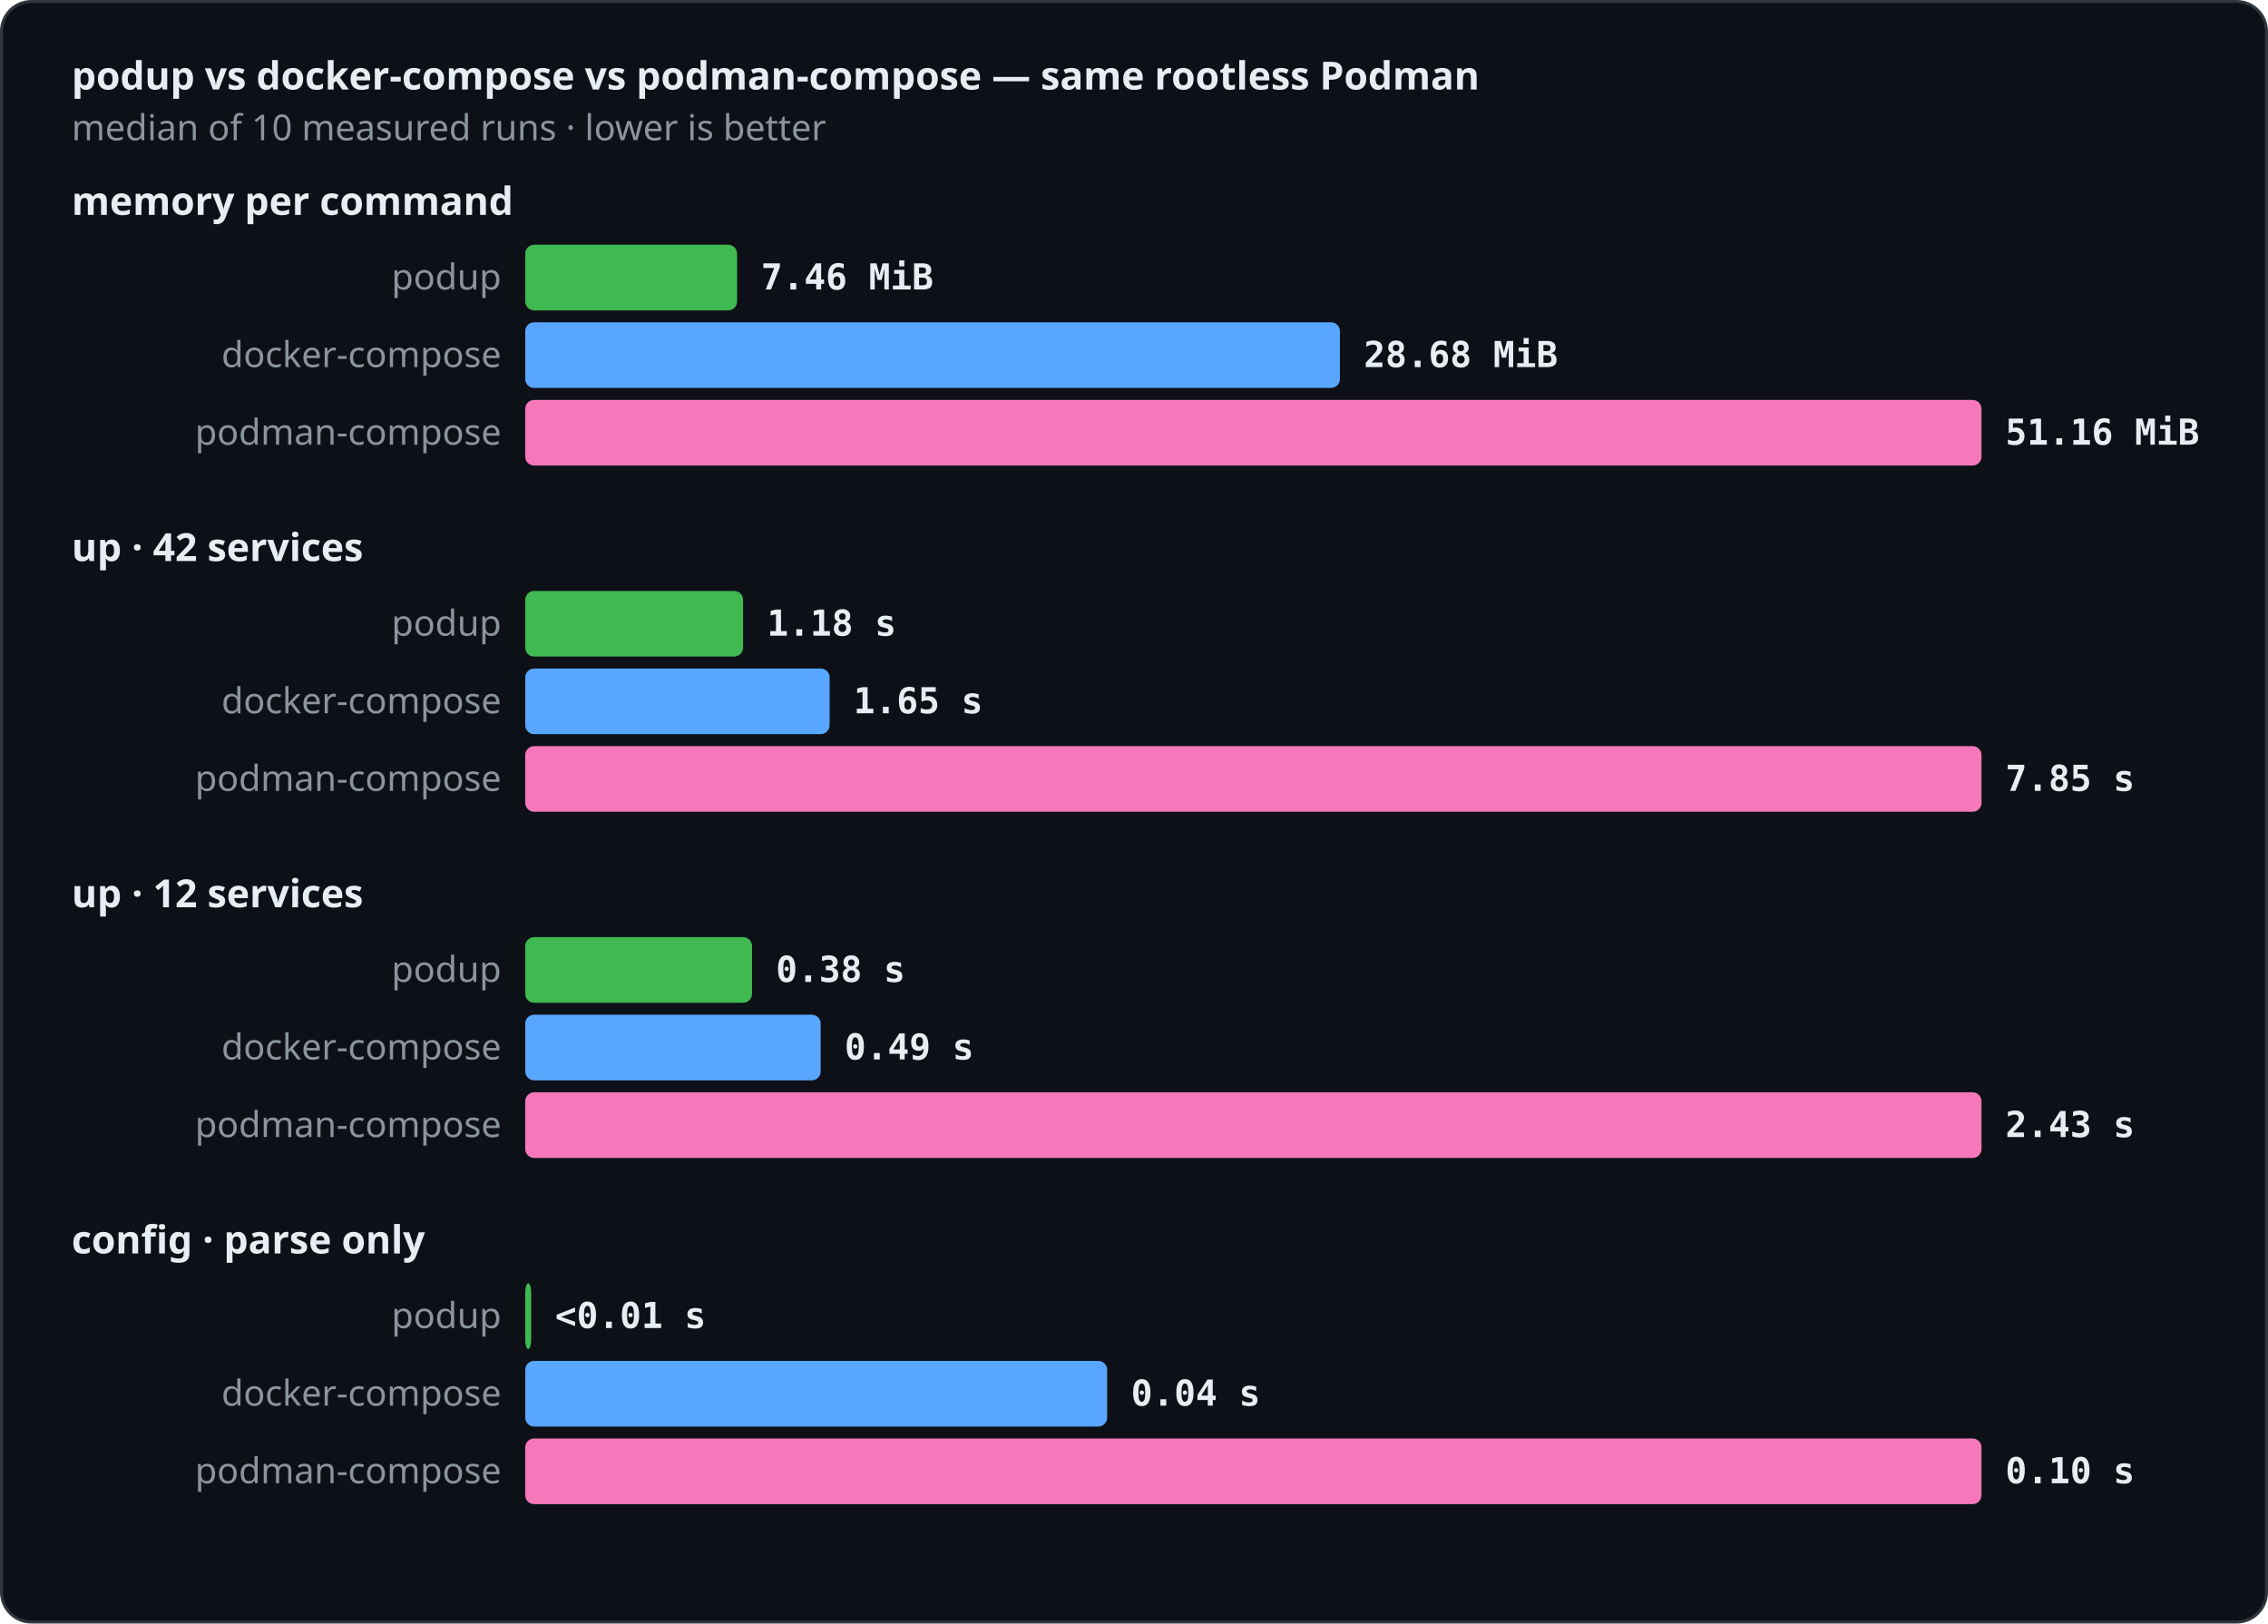
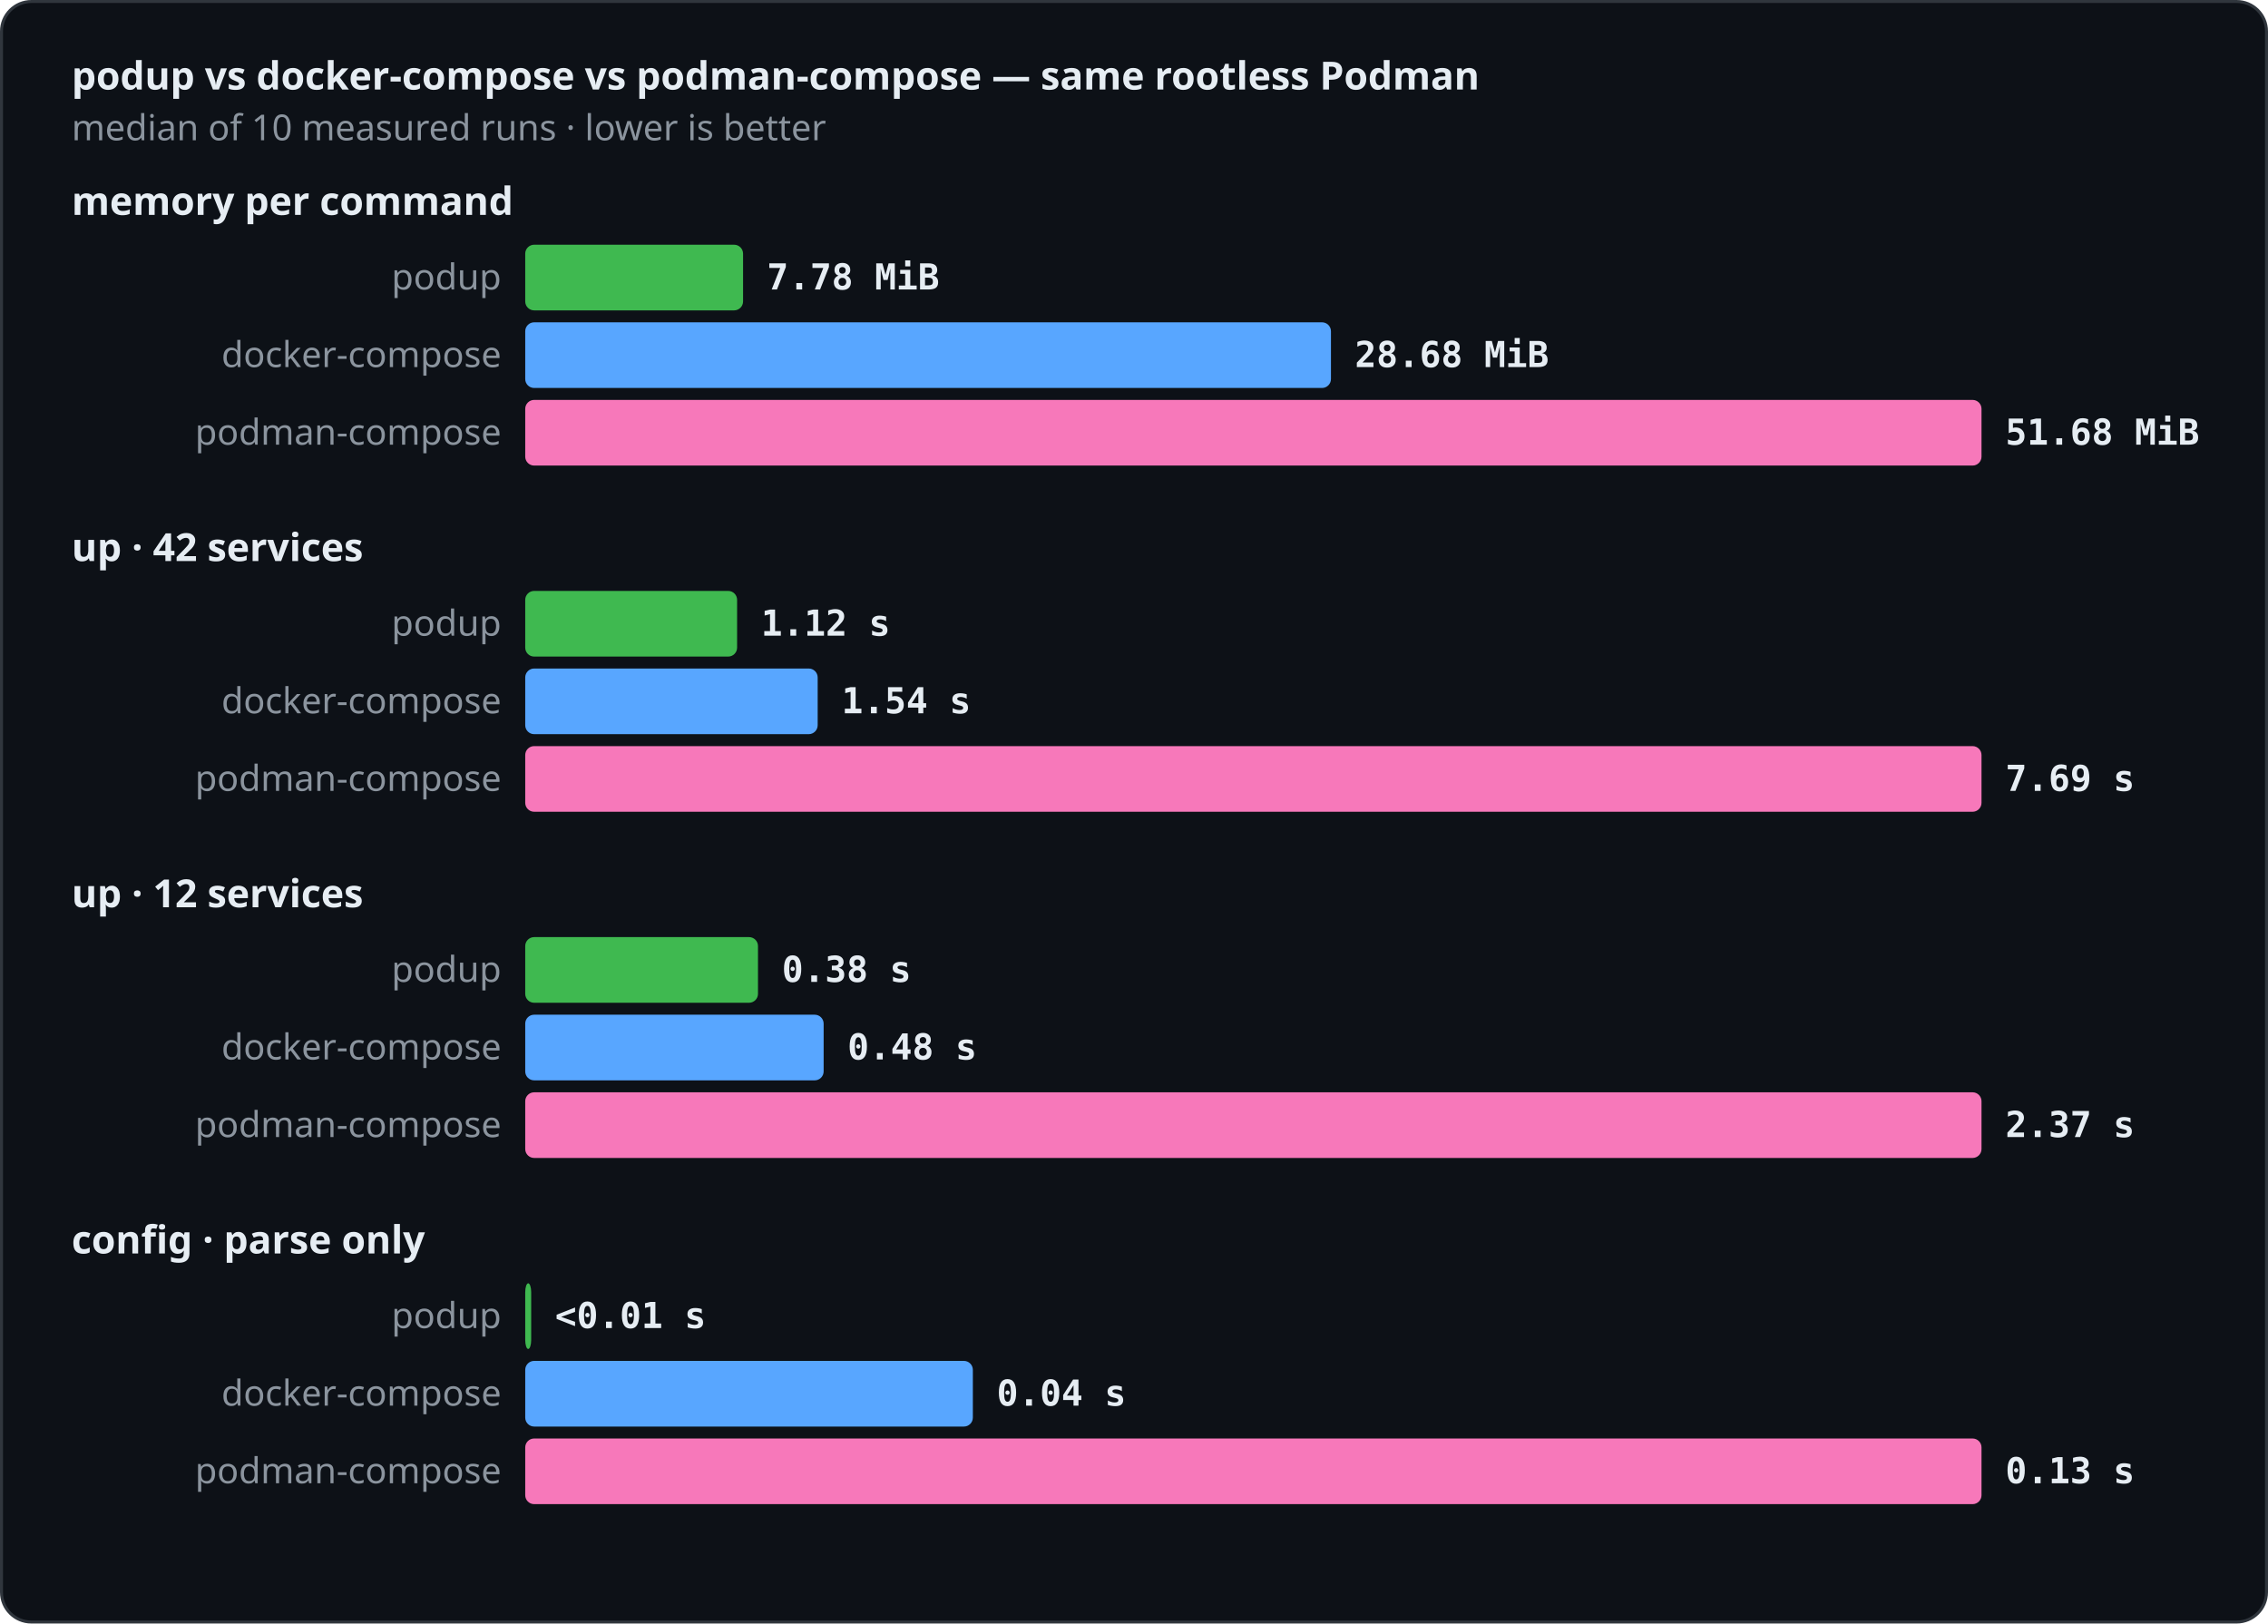
<svg xmlns="http://www.w3.org/2000/svg" viewBox="0 0 760 544" width="760" role="img" aria-label="podup benchmark chart: podup leads every measured scenario in both memory and latency">
  <style>
    .card { fill:#0d1117; stroke:#30363d; }
    .t { fill:#e6edf3; font:600 13px ui-sans-serif,system-ui,sans-serif; }
    .l { fill:#8b949e; font:12px ui-sans-serif,system-ui,sans-serif; }
    .v { fill:#e6edf3; font:600 12px ui-monospace,monospace; }
  </style>
  <rect class="card" x="0.5" y="0.5" width="759" height="543" rx="10" />
  <text class="t" x="24" y="30">podup vs docker-compose vs podman-compose — same rootless Podman</text>
  <text class="l" x="24" y="47">median of 10 measured runs · lower is better</text>
  <text class="t" x="24" y="72">memory per command</text>
  <text class="l" x="168" y="97" text-anchor="end">podup</text>
-   <rect x="176" y="82" width="71" height="22" rx="3" fill="#3fb950" />
-   <text class="v" x="255" y="97">7.46 MiB</text>
+   <rect x="176" y="82" width="73" height="22" rx="3" fill="#3fb950" />
+   <text class="v" x="257" y="97">7.78 MiB</text>
  <text class="l" x="168" y="123" text-anchor="end">docker-compose</text>
-   <rect x="176" y="108" width="273" height="22" rx="3" fill="#58a6ff" />
-   <text class="v" x="457" y="123">28.68 MiB</text>
+   <rect x="176" y="108" width="270" height="22" rx="3" fill="#58a6ff" />
+   <text class="v" x="454" y="123">28.68 MiB</text>
  <text class="l" x="168" y="149" text-anchor="end">podman-compose</text>
  <rect x="176" y="134" width="488" height="22" rx="3" fill="#f778ba" />
-   <text class="v" x="672" y="149">51.16 MiB</text>
+   <text class="v" x="672" y="149">51.68 MiB</text>
  <text class="t" x="24" y="188">up · 42 services</text>
  <text class="l" x="168" y="213" text-anchor="end">podup</text>
-   <rect x="176" y="198" width="73" height="22" rx="3" fill="#3fb950" />
-   <text class="v" x="257" y="213">1.18 s</text>
+   <rect x="176" y="198" width="71" height="22" rx="3" fill="#3fb950" />
+   <text class="v" x="255" y="213">1.12 s</text>
  <text class="l" x="168" y="239" text-anchor="end">docker-compose</text>
-   <rect x="176" y="224" width="102" height="22" rx="3" fill="#58a6ff" />
-   <text class="v" x="286" y="239">1.65 s</text>
+   <rect x="176" y="224" width="98" height="22" rx="3" fill="#58a6ff" />
+   <text class="v" x="282" y="239">1.54 s</text>
  <text class="l" x="168" y="265" text-anchor="end">podman-compose</text>
  <rect x="176" y="250" width="488" height="22" rx="3" fill="#f778ba" />
-   <text class="v" x="672" y="265">7.85 s</text>
+   <text class="v" x="672" y="265">7.69 s</text>
  <text class="t" x="24" y="304">up · 12 services</text>
  <text class="l" x="168" y="329" text-anchor="end">podup</text>
-   <rect x="176" y="314" width="76" height="22" rx="3" fill="#3fb950" />
-   <text class="v" x="260" y="329">0.38 s</text>
+   <rect x="176" y="314" width="78" height="22" rx="3" fill="#3fb950" />
+   <text class="v" x="262" y="329">0.38 s</text>
  <text class="l" x="168" y="355" text-anchor="end">docker-compose</text>
-   <rect x="176" y="340" width="99" height="22" rx="3" fill="#58a6ff" />
-   <text class="v" x="283" y="355">0.49 s</text>
+   <rect x="176" y="340" width="100" height="22" rx="3" fill="#58a6ff" />
+   <text class="v" x="284" y="355">0.48 s</text>
  <text class="l" x="168" y="381" text-anchor="end">podman-compose</text>
  <rect x="176" y="366" width="488" height="22" rx="3" fill="#f778ba" />
-   <text class="v" x="672" y="381">2.43 s</text>
+   <text class="v" x="672" y="381">2.37 s</text>
  <text class="t" x="24" y="420">config · parse only</text>
  <text class="l" x="168" y="445" text-anchor="end">podup</text>
  <rect x="176" y="430" width="2" height="22" rx="3" fill="#3fb950" />
  <text class="v" x="186" y="445">&lt;0.01 s</text>
  <text class="l" x="168" y="471" text-anchor="end">docker-compose</text>
-   <rect x="176" y="456" width="195" height="22" rx="3" fill="#58a6ff" />
-   <text class="v" x="379" y="471">0.04 s</text>
+   <rect x="176" y="456" width="150" height="22" rx="3" fill="#58a6ff" />
+   <text class="v" x="334" y="471">0.04 s</text>
  <text class="l" x="168" y="497" text-anchor="end">podman-compose</text>
  <rect x="176" y="482" width="488" height="22" rx="3" fill="#f778ba" />
-   <text class="v" x="672" y="497">0.10 s</text>
+   <text class="v" x="672" y="497">0.13 s</text>
</svg>
